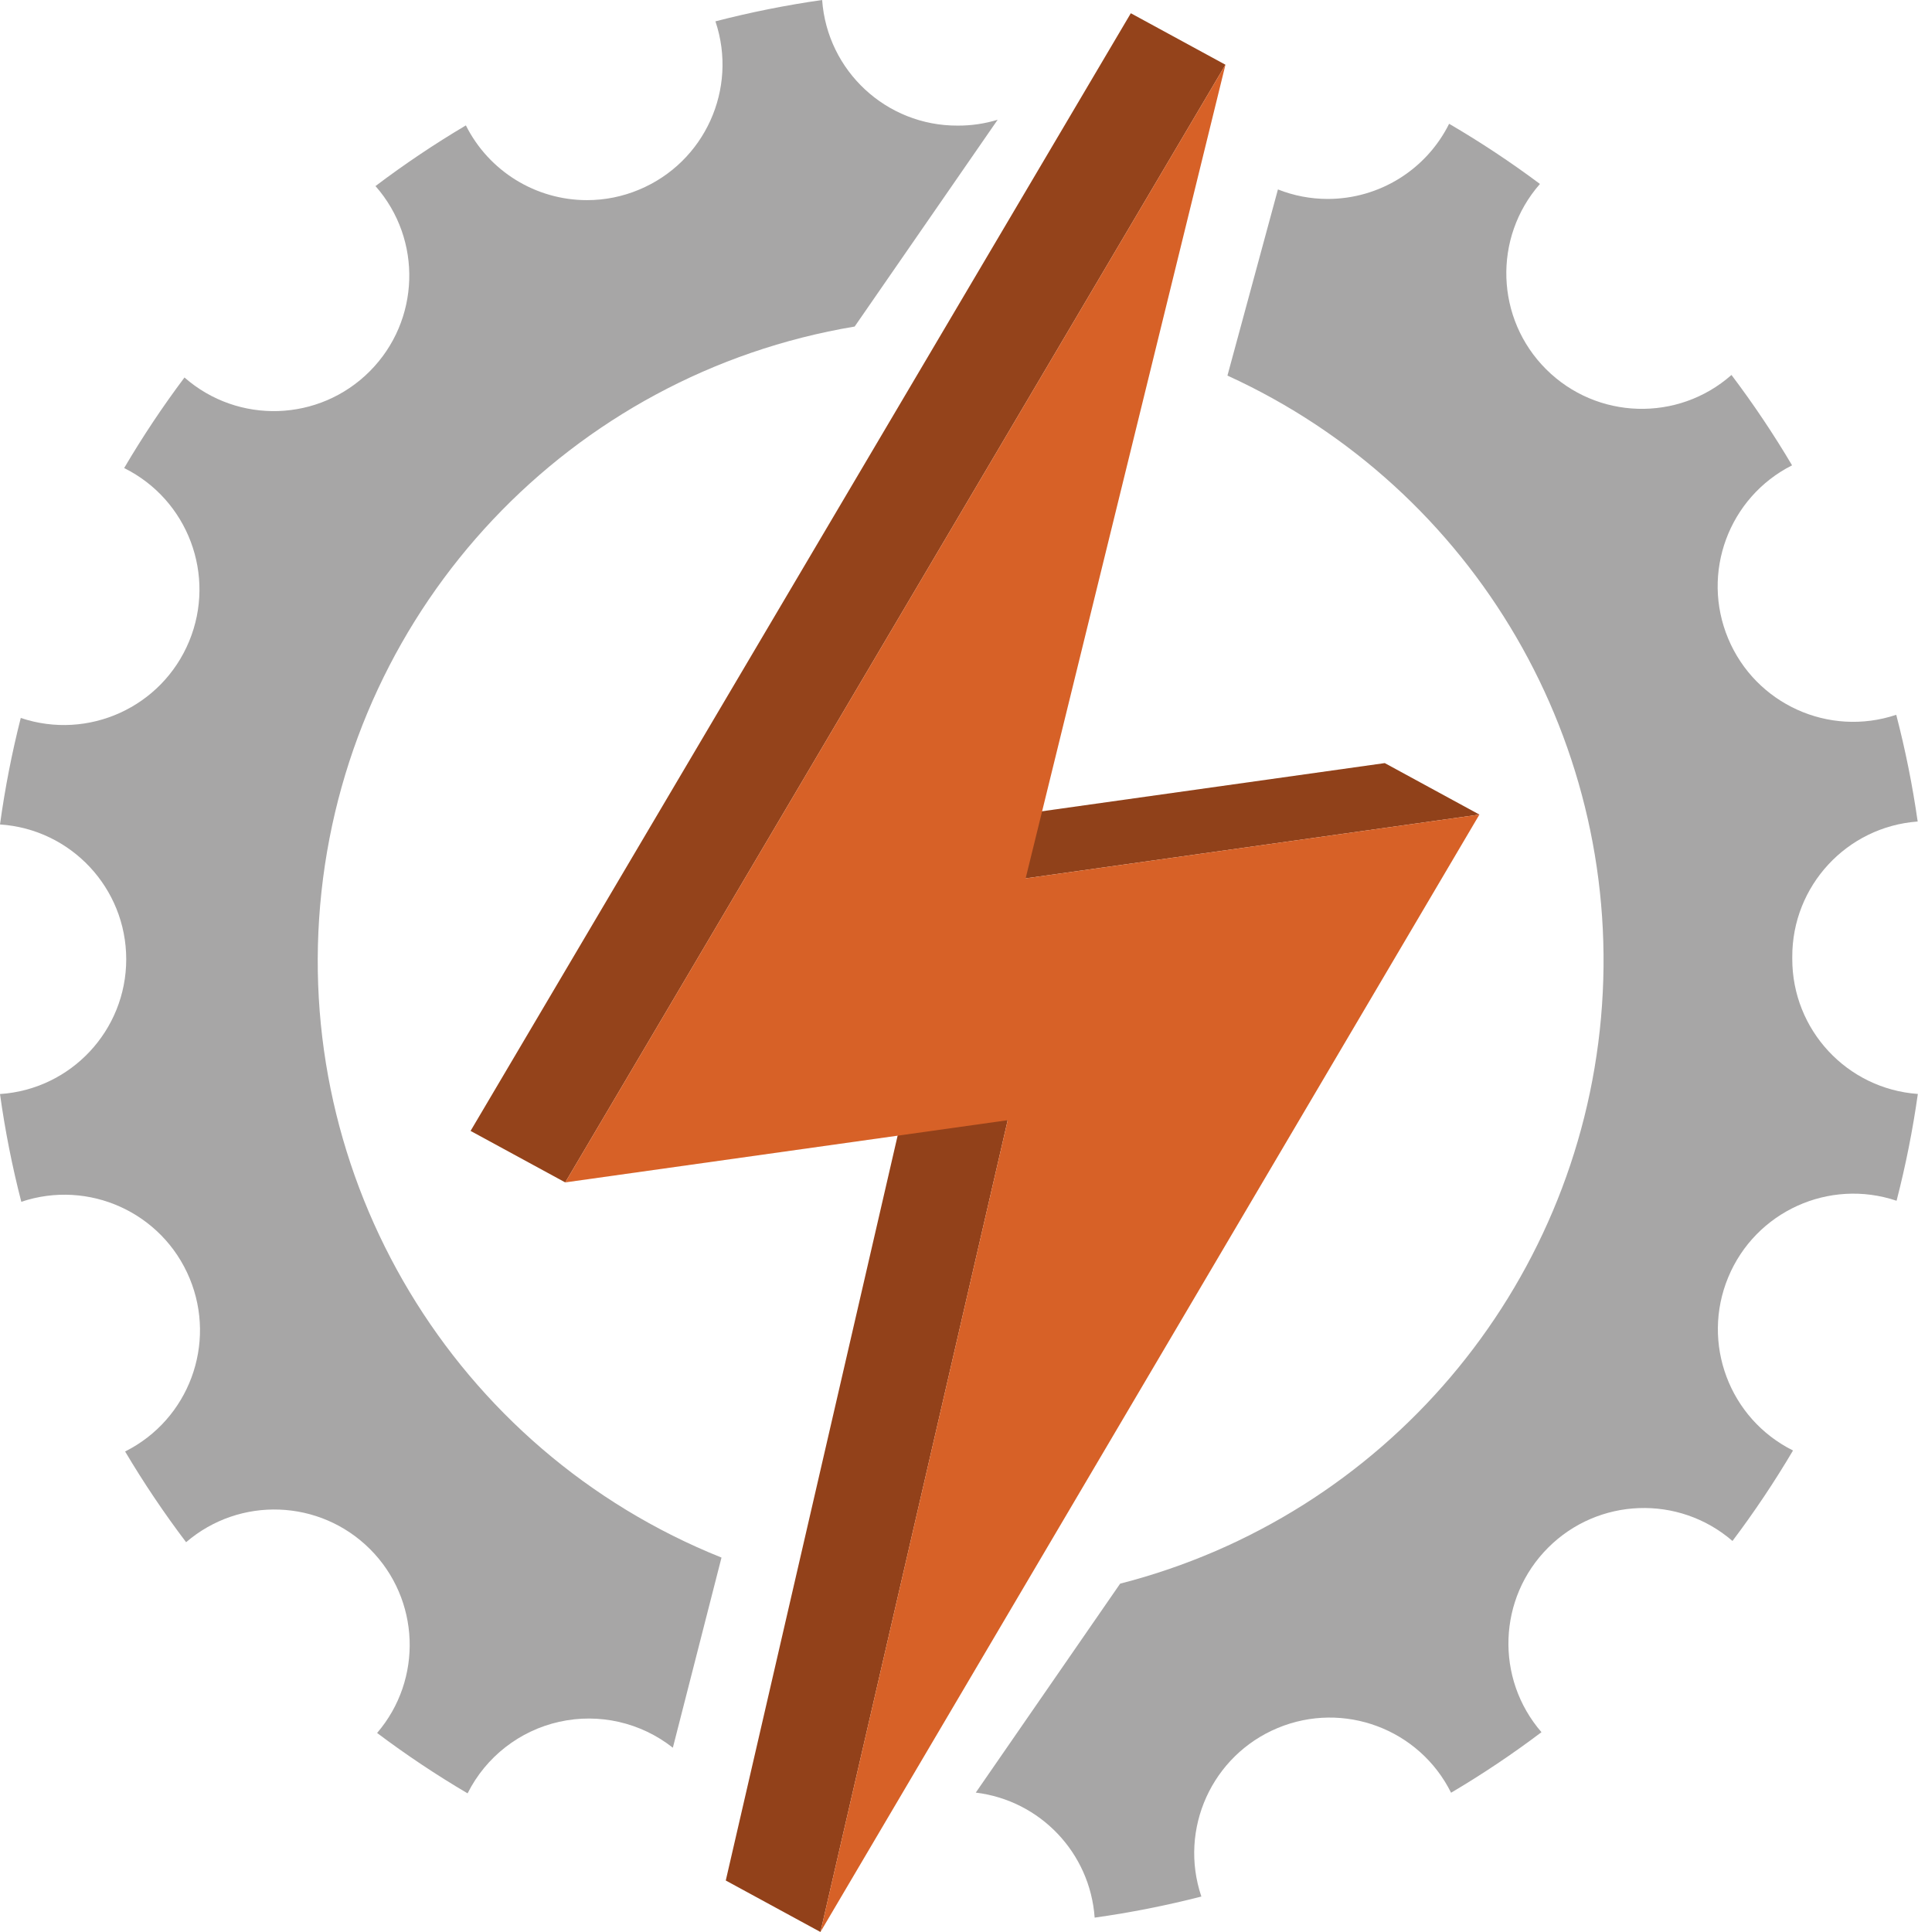
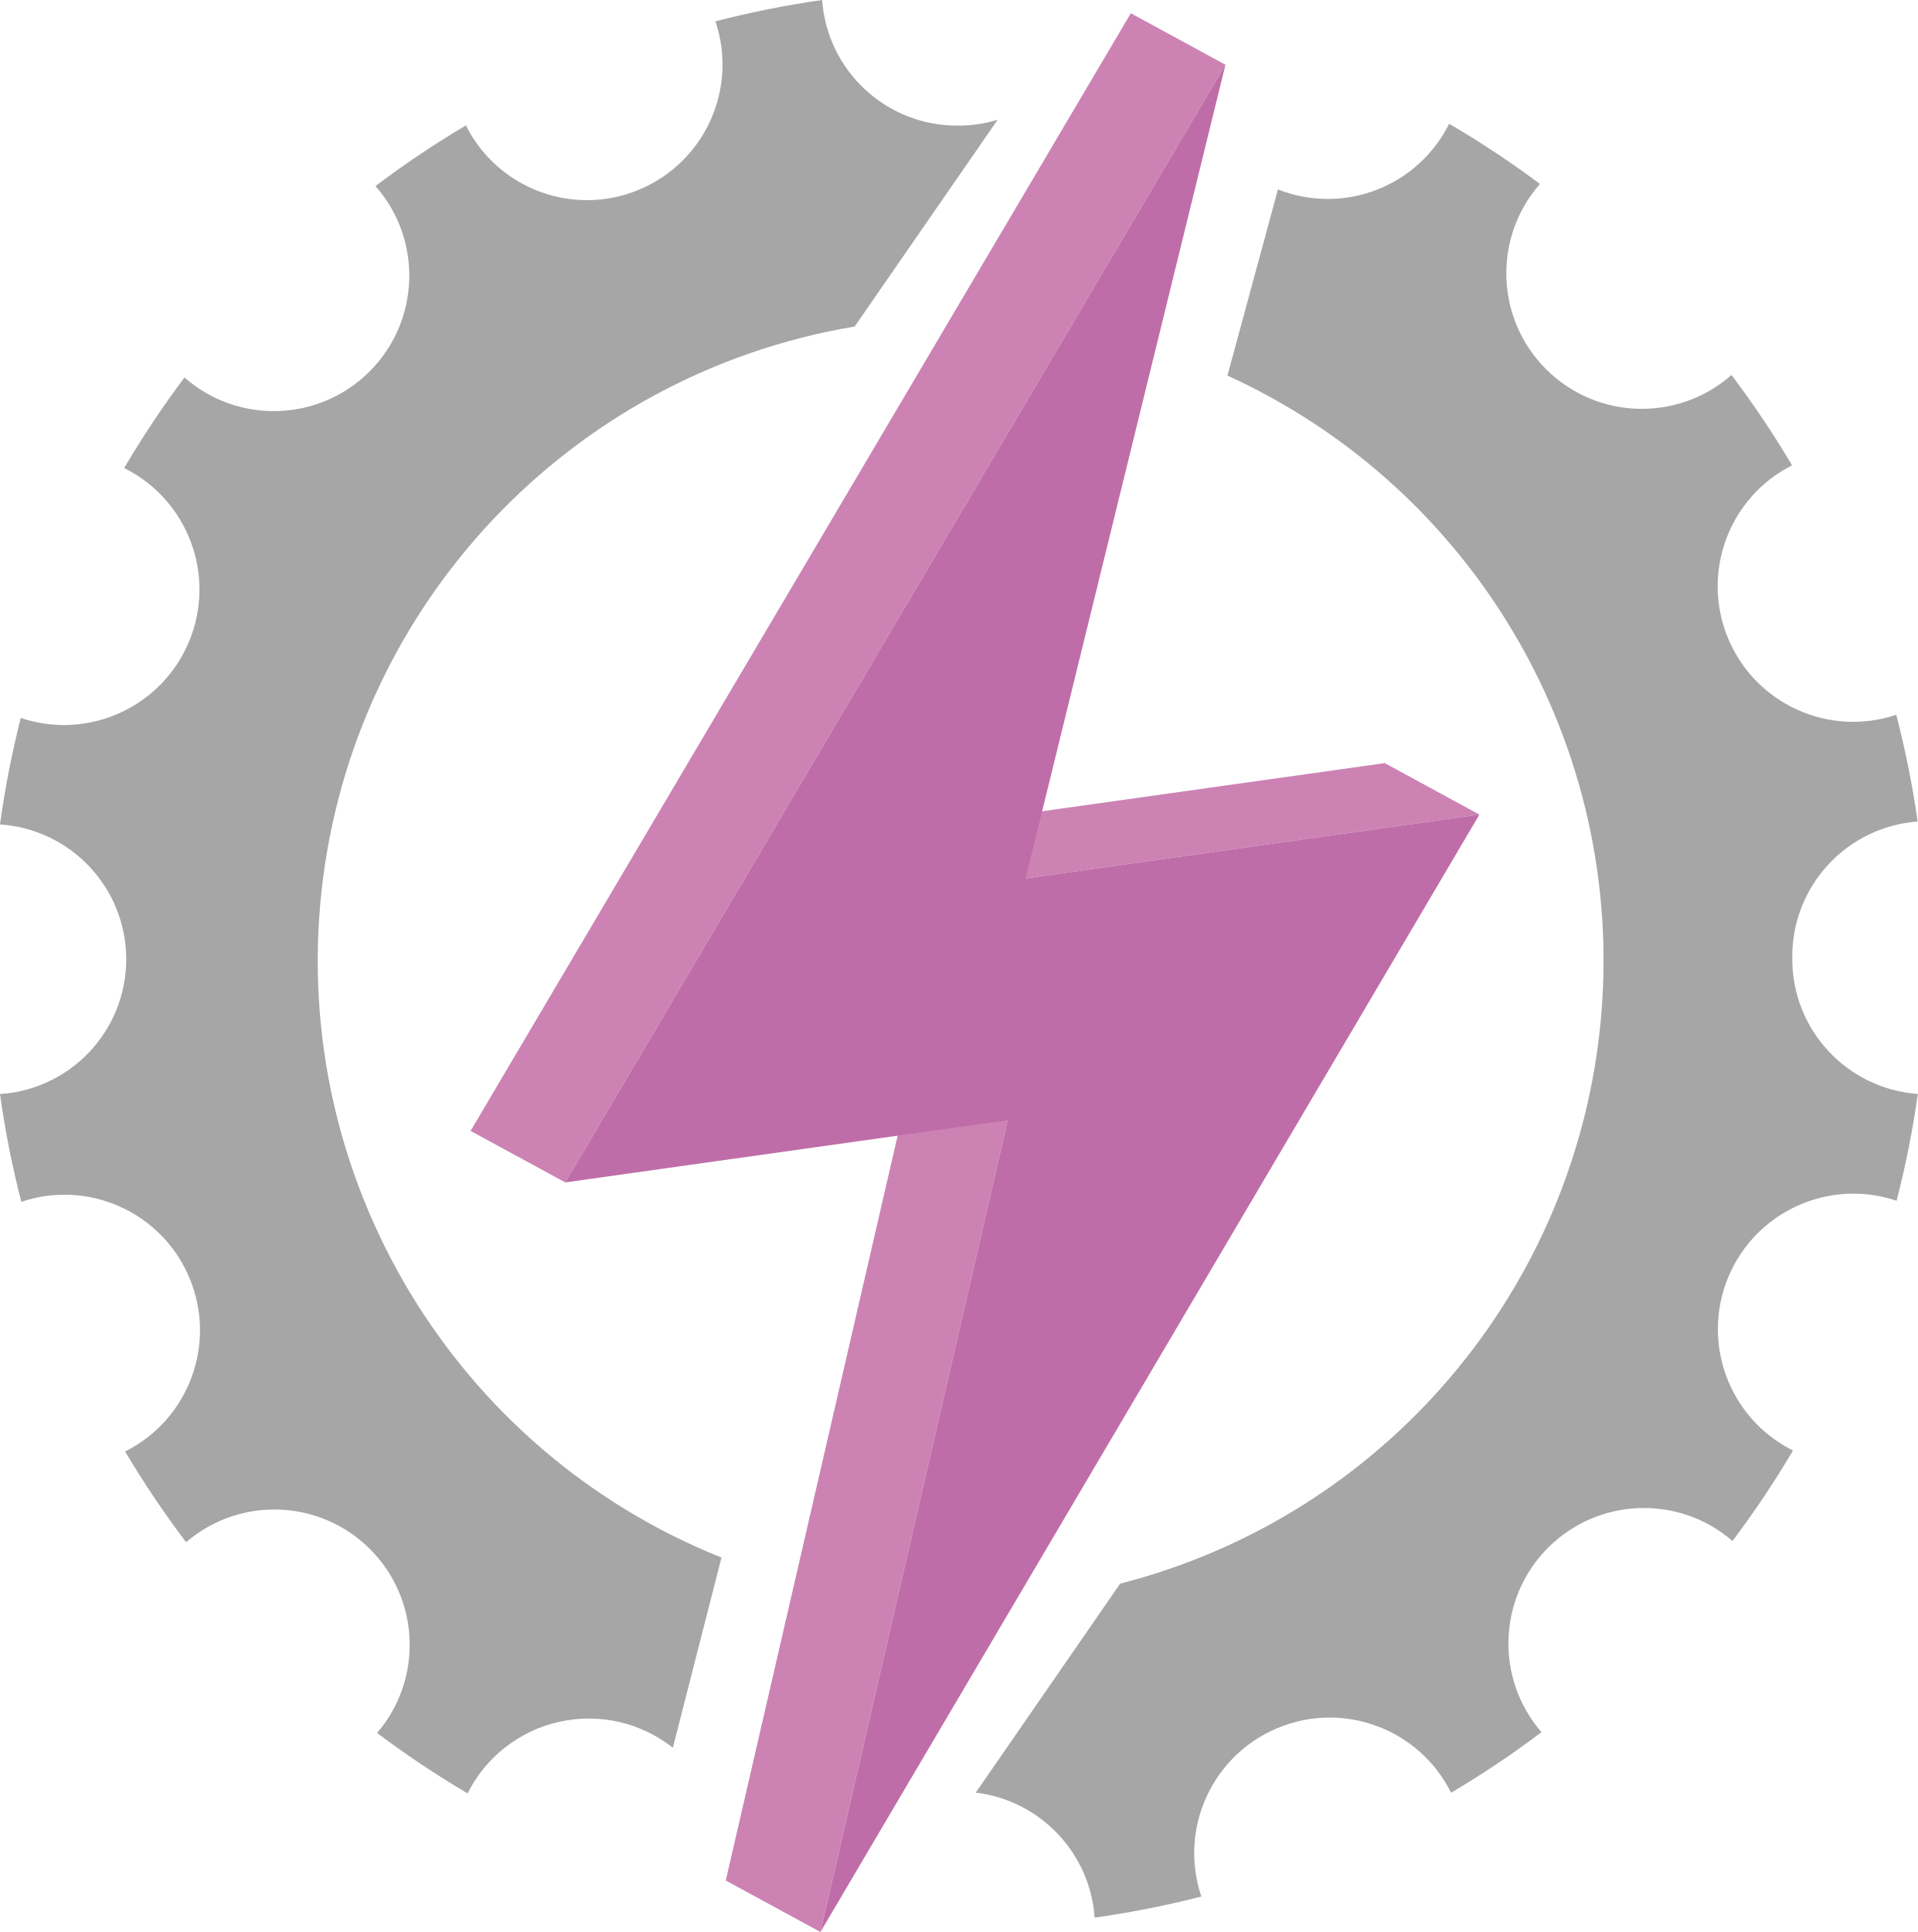
<svg xmlns="http://www.w3.org/2000/svg" viewBox="0 0 461.91 465.27">
  <defs>
-     <style>.cls-1{fill:#a7a6a6;}.cls-2{isolation:isolate;}.cls-3{fill:#92411a;}.cls-4{fill:#90411a;}.cls-5{fill:#94431b;}.cls-6{fill:#d76127;}</style>
+     <style>.cls-1{fill:#a7a6a6;}.cls-2{isolation:isolate;}.cls-3{fill:#cc83b4;}.cls-4{fill:#cc83b4;}.cls-5{fill:#cc83b4;}.cls-6{fill:#bf6da8;}</style>
  </defs>
  <g id="Layer_2" data-name="Layer 2">
    <g id="bolt_icon" data-name="bolt icon">
      <path class="cls-1" d="M162.06,420.84l11.7-45.74A154.85,154.85,0,0,1,205.83,78.64l34.44-49.8a32.5,32.5,0,0,1-9.67,1.41h0A32.58,32.58,0,0,1,198,0a234.15,234.15,0,0,0-25.7,5.14,32.64,32.64,0,0,1-18.38,40.53,32.4,32.4,0,0,1-12.54,2.53,32.65,32.65,0,0,1-29.18-18A234,234,0,0,0,90.43,44.81a32.63,32.63,0,0,1-46,46.1A233.55,233.55,0,0,0,29.9,112.72,32.64,32.64,0,0,1,5,172.9a233,233,0,0,0-5,25.65A32.54,32.54,0,0,1,30.4,231,32.54,32.54,0,0,1,0,263.47a231.2,231.2,0,0,0,5.13,25.95,32.64,32.64,0,0,1,25,60.13A233.79,233.79,0,0,0,44.82,371.4a32.6,32.6,0,0,1,46,45.94,231.85,231.85,0,0,0,21.79,14.54,32.66,32.66,0,0,1,49.42-11Z" />
      <path class="cls-1" d="M431.64,230.91v-.45a32.6,32.6,0,0,1,30.2-32.62,231.88,231.88,0,0,0-5.16-25.7,32.64,32.64,0,0,1-25.09-60.08A234.23,234.23,0,0,0,417,90.3a32.64,32.64,0,0,1-46.13-46A232,232,0,0,0,349,29.81a32.67,32.67,0,0,1-29.23,18.1,32.5,32.5,0,0,1-12-2.29L295.61,90.45a154.88,154.88,0,0,1-25.84,290.93L235,431.7a32.65,32.65,0,0,1,28.63,30.11,234,234,0,0,0,25.7-5.08,32.64,32.64,0,0,1,60.14-25,231.93,231.93,0,0,0,21.77-14.58,32.63,32.63,0,0,1,46-46.05,233.54,233.54,0,0,0,14.58-21.79,32.63,32.63,0,0,1,24.94-60.14,232.6,232.6,0,0,0,5.12-25.72A32.58,32.58,0,0,1,431.64,230.91Z" />
      <g class="cls-2">
        <polygon class="cls-3" points="197.59 465.27 174.79 452.87 219.9 257.37 242.69 269.77 197.59 465.27" />
        <polygon class="cls-4" points="247.01 211.53 224.22 199.13 333.5 183.77 356.29 196.17 247.01 211.53" />
        <polygon class="cls-5" points="136.13 284.75 113.33 272.35 272.34 3.19 295.13 15.59 136.13 284.75" />
        <polygon class="cls-6" points="356.29 196.17 197.59 465.27 242.69 269.77 136.13 284.75 295.13 15.59 247.01 211.53 356.29 196.17" />
      </g>
    </g>
  </g>
</svg>
